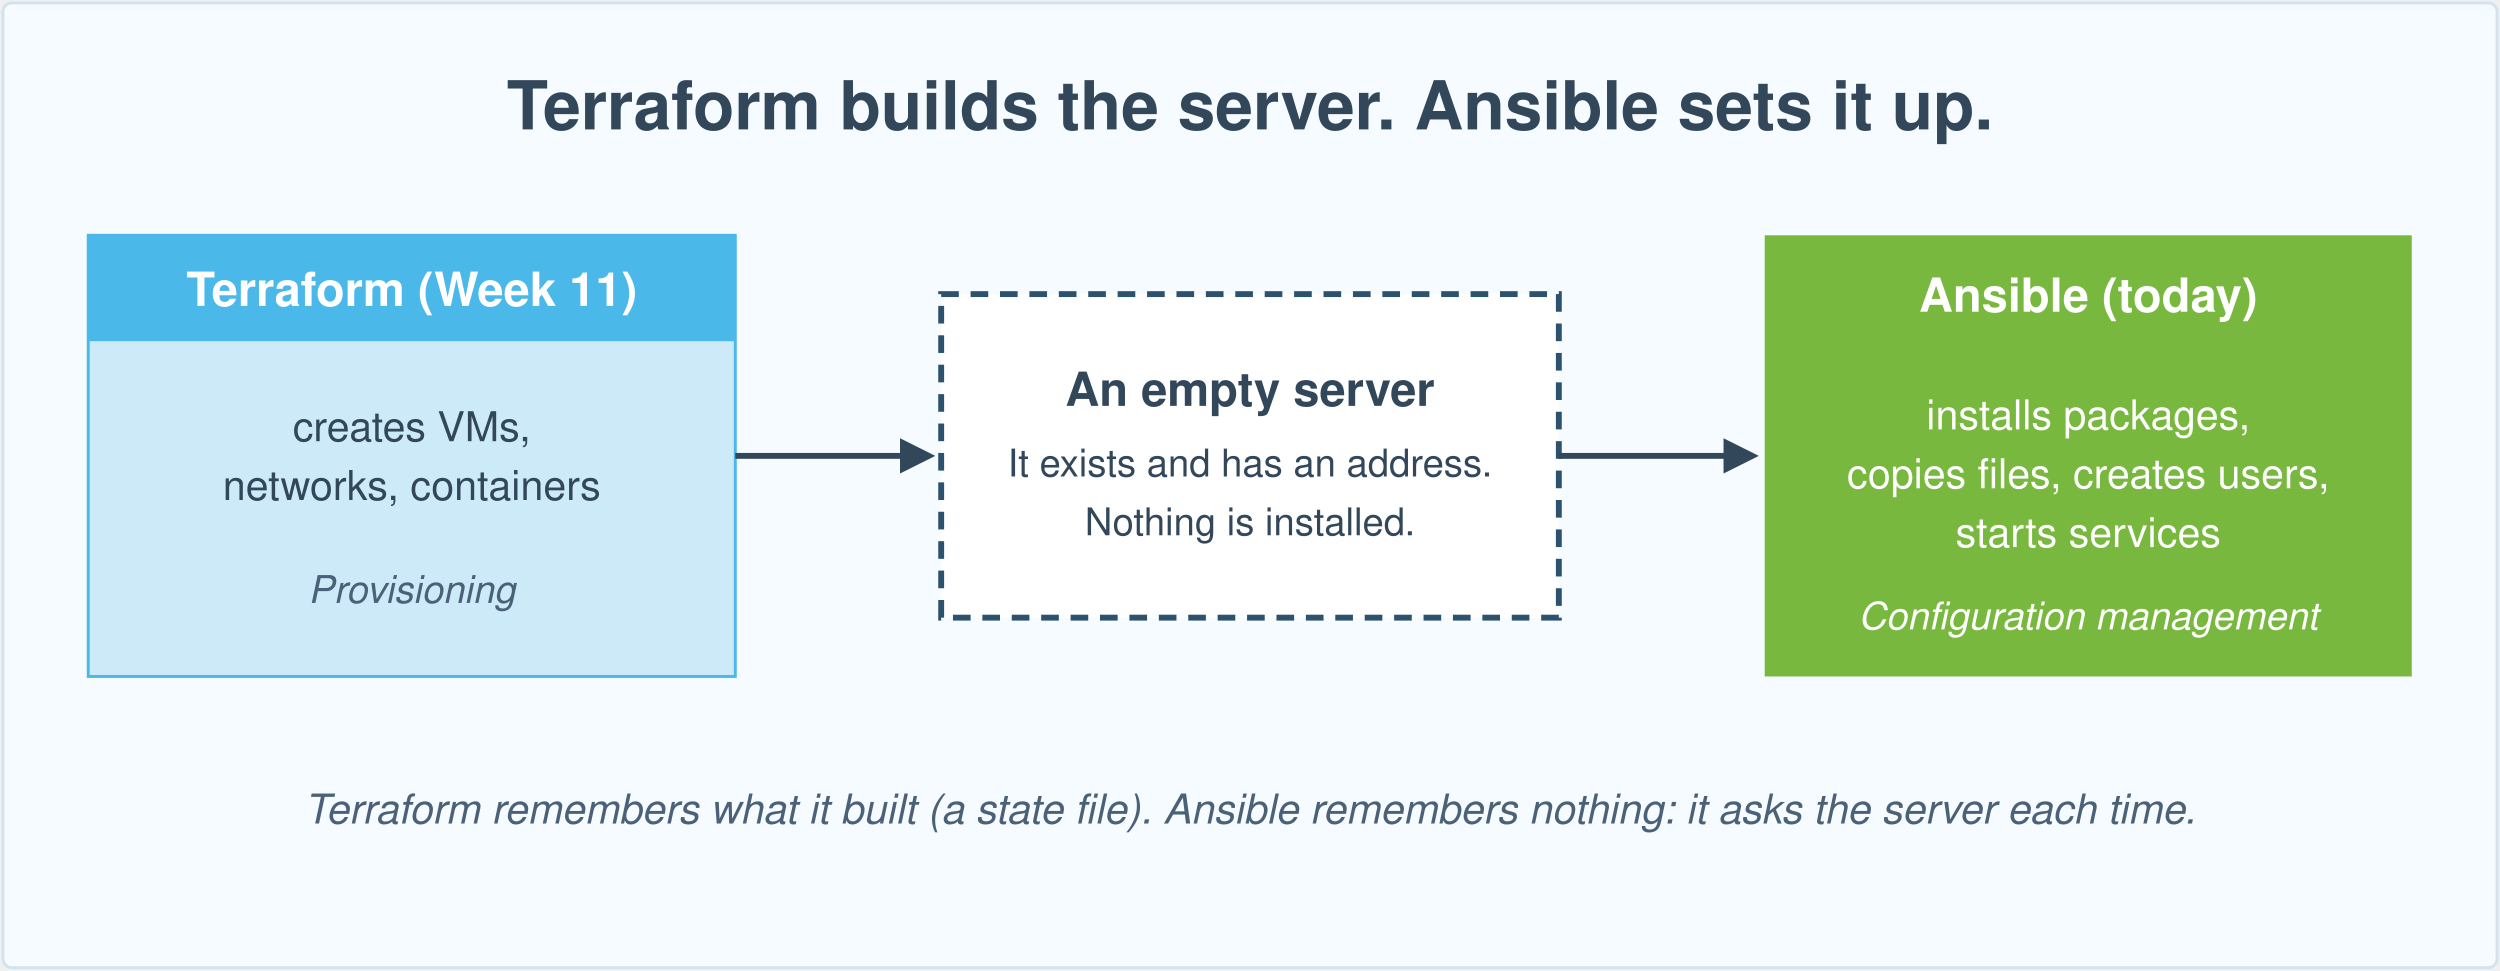
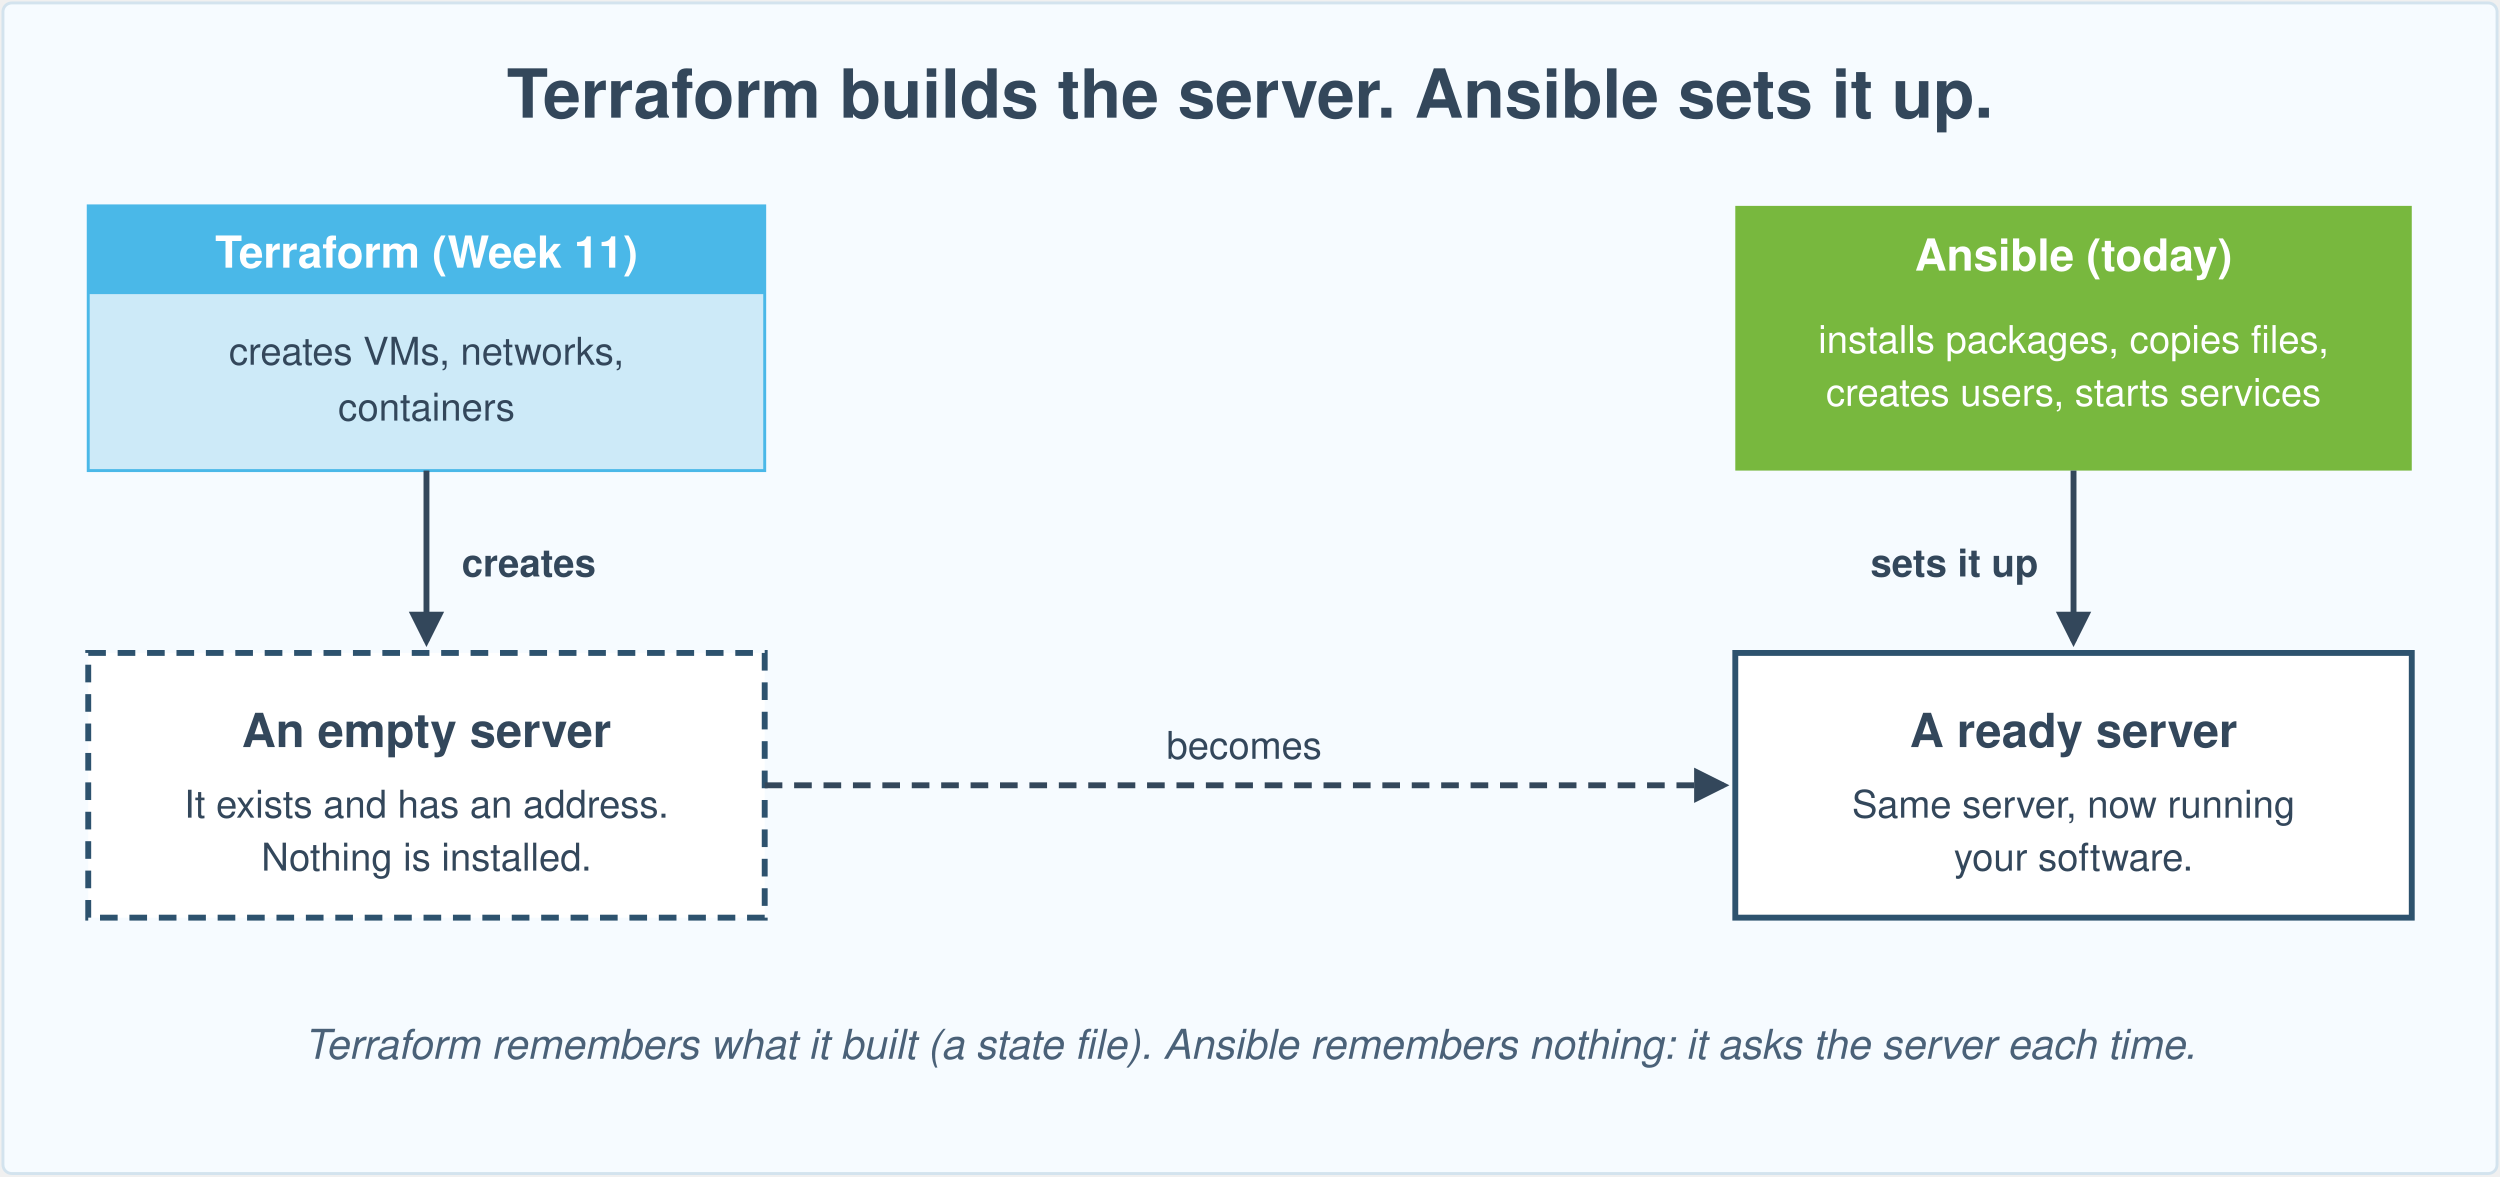
- <svg xmlns="http://www.w3.org/2000/svg" viewBox="0 0 850 330" font-family="Helvetica, Arial, sans-serif" font-weight="700" text-anchor="middle">
+ <svg xmlns="http://www.w3.org/2000/svg" viewBox="0 0 850 400" font-family="Helvetica, Arial, sans-serif" font-weight="700" text-anchor="middle">
  <defs>
    <marker id="arrow" markerUnits="userSpaceOnUse" markerWidth="12" markerHeight="12" refX="10" refY="6" orient="auto">
      <path d="M0 0 L12 6 L0 12 Z" fill="#33475b" />
    </marker>
  </defs>
-   <rect x="1" y="1" width="848" height="328" rx="3" fill="#f6fbff" stroke="#d3e3ee" />
-   <text x="425" y="44" font-size="23" fill="#33475b">Terraform builds the server. Ansible sets it up.</text>
-   <rect x="30" y="80" width="220" height="150" fill="#cdeaf8" stroke="#4ab8e8" />
-   <rect x="30" y="80" width="220" height="36" fill="#4ab8e8" />
-   <text x="140" y="104" font-size="16" fill="#fff">Terraform (Week 11)</text>
-   <text x="140" y="150" font-size="14" font-weight="400" fill="#33475b">creates VMs,</text>
-   <text x="140" y="170" font-size="14" font-weight="400" fill="#33475b">networks, containers</text>
-   <text x="140" y="205" font-size="13" font-style="italic" font-weight="400" fill="#4a6178">Provisioning</text>
-   <path d="M250 155 H316" stroke="#33475b" stroke-width="2" fill="none" marker-end="url(#arrow)" />
-   <rect x="320" y="100" width="210" height="110" fill="#fff" stroke="#2d526e" stroke-width="2" stroke-dasharray="6 4" />
-   <text x="425" y="138" font-size="16" fill="#33475b">An empty server</text>
-   <text x="425" y="162" font-size="13" font-weight="400" fill="#33475b">It exists and has an address.</text>
-   <text x="425" y="182" font-size="13" font-weight="400" fill="#33475b">Nothing is installed.</text>
-   <path d="M530 155 H596" stroke="#33475b" stroke-width="2" fill="none" marker-end="url(#arrow)" />
-   <rect x="600" y="80" width="220" height="150" fill="#78b83e" />
-   <text x="710" y="106" font-size="16" fill="#fff">Ansible (today)</text>
-   <text x="710" y="146" font-size="14" font-weight="400" fill="#fff">installs packages,</text>
-   <text x="710" y="166" font-size="14" font-weight="400" fill="#fff">copies files, creates users,</text>
-   <text x="710" y="186" font-size="14" font-weight="400" fill="#fff">starts services</text>
-   <text x="710" y="214" font-size="13" font-style="italic" font-weight="400" fill="#fff">Configuration management</text>
-   <text x="425" y="280" font-size="14" font-style="italic" font-weight="400" fill="#4a6178">Terraform remembers what it built (a state file). Ansible remembers nothing: it asks the server each time.</text>
+   <rect x="1" y="1" width="848" height="398" rx="3" fill="#f6fbff" stroke="#d3e3ee" />
+   <text x="425" y="40" font-size="23" fill="#33475b">Terraform builds the server. Ansible sets it up.</text>
+   <rect x="30" y="70" width="230" height="90" fill="#cdeaf8" stroke="#4ab8e8" />
+   <rect x="30" y="70" width="230" height="30" fill="#4ab8e8" />
+   <text x="145" y="91" font-size="15" fill="#fff">Terraform (Week 11)</text>
+   <text x="145" y="124" font-size="13" font-weight="400" fill="#33475b">creates VMs, networks,</text>
+   <text x="145" y="143" font-size="13" font-weight="400" fill="#33475b">containers</text>
+   <rect x="590" y="70" width="230" height="90" fill="#78b83e" />
+   <text x="705" y="92" font-size="15" fill="#fff">Ansible (today)</text>
+   <text x="705" y="120" font-size="13" font-weight="400" fill="#fff">installs packages, copies files,</text>
+   <text x="705" y="138" font-size="13" font-weight="400" fill="#fff">creates users, starts services</text>
+   <path d="M145 160 V218" stroke="#33475b" stroke-width="2" fill="none" marker-end="url(#arrow)" />
+   <text x="157" y="196" font-size="13" text-anchor="start" fill="#33475b">creates</text>
+   <path d="M705 160 V218" stroke="#33475b" stroke-width="2" fill="none" marker-end="url(#arrow)" />
+   <text x="693" y="196" font-size="13" text-anchor="end" fill="#33475b">sets it up</text>
+   <rect x="30" y="222" width="230" height="90" fill="#fff" stroke="#2d526e" stroke-width="2" stroke-dasharray="6 4" />
+   <text x="145" y="254" font-size="16" fill="#33475b">An empty server</text>
+   <text x="145" y="278" font-size="13" font-weight="400" fill="#33475b">It exists and has an address.</text>
+   <text x="145" y="296" font-size="13" font-weight="400" fill="#33475b">Nothing is installed.</text>
+   <rect x="590" y="222" width="230" height="90" fill="#fff" stroke="#2d526e" stroke-width="2" />
+   <text x="705" y="254" font-size="16" fill="#33475b">A ready server</text>
+   <text x="705" y="278" font-size="13" font-weight="400" fill="#33475b">Same server, now running</text>
+   <text x="705" y="296" font-size="13" font-weight="400" fill="#33475b">your software.</text>
+   <path d="M260 267 H586" stroke="#33475b" stroke-width="2" stroke-dasharray="6 4" fill="none" marker-end="url(#arrow)" />
+   <text x="423" y="258" font-size="13" font-weight="400" fill="#33475b">becomes</text>
+   <text x="425" y="360" font-size="14" font-style="italic" font-weight="400" fill="#4a6178">Terraform remembers what it built (a state file). Ansible remembers nothing: it asks the server each time.</text>
</svg>
